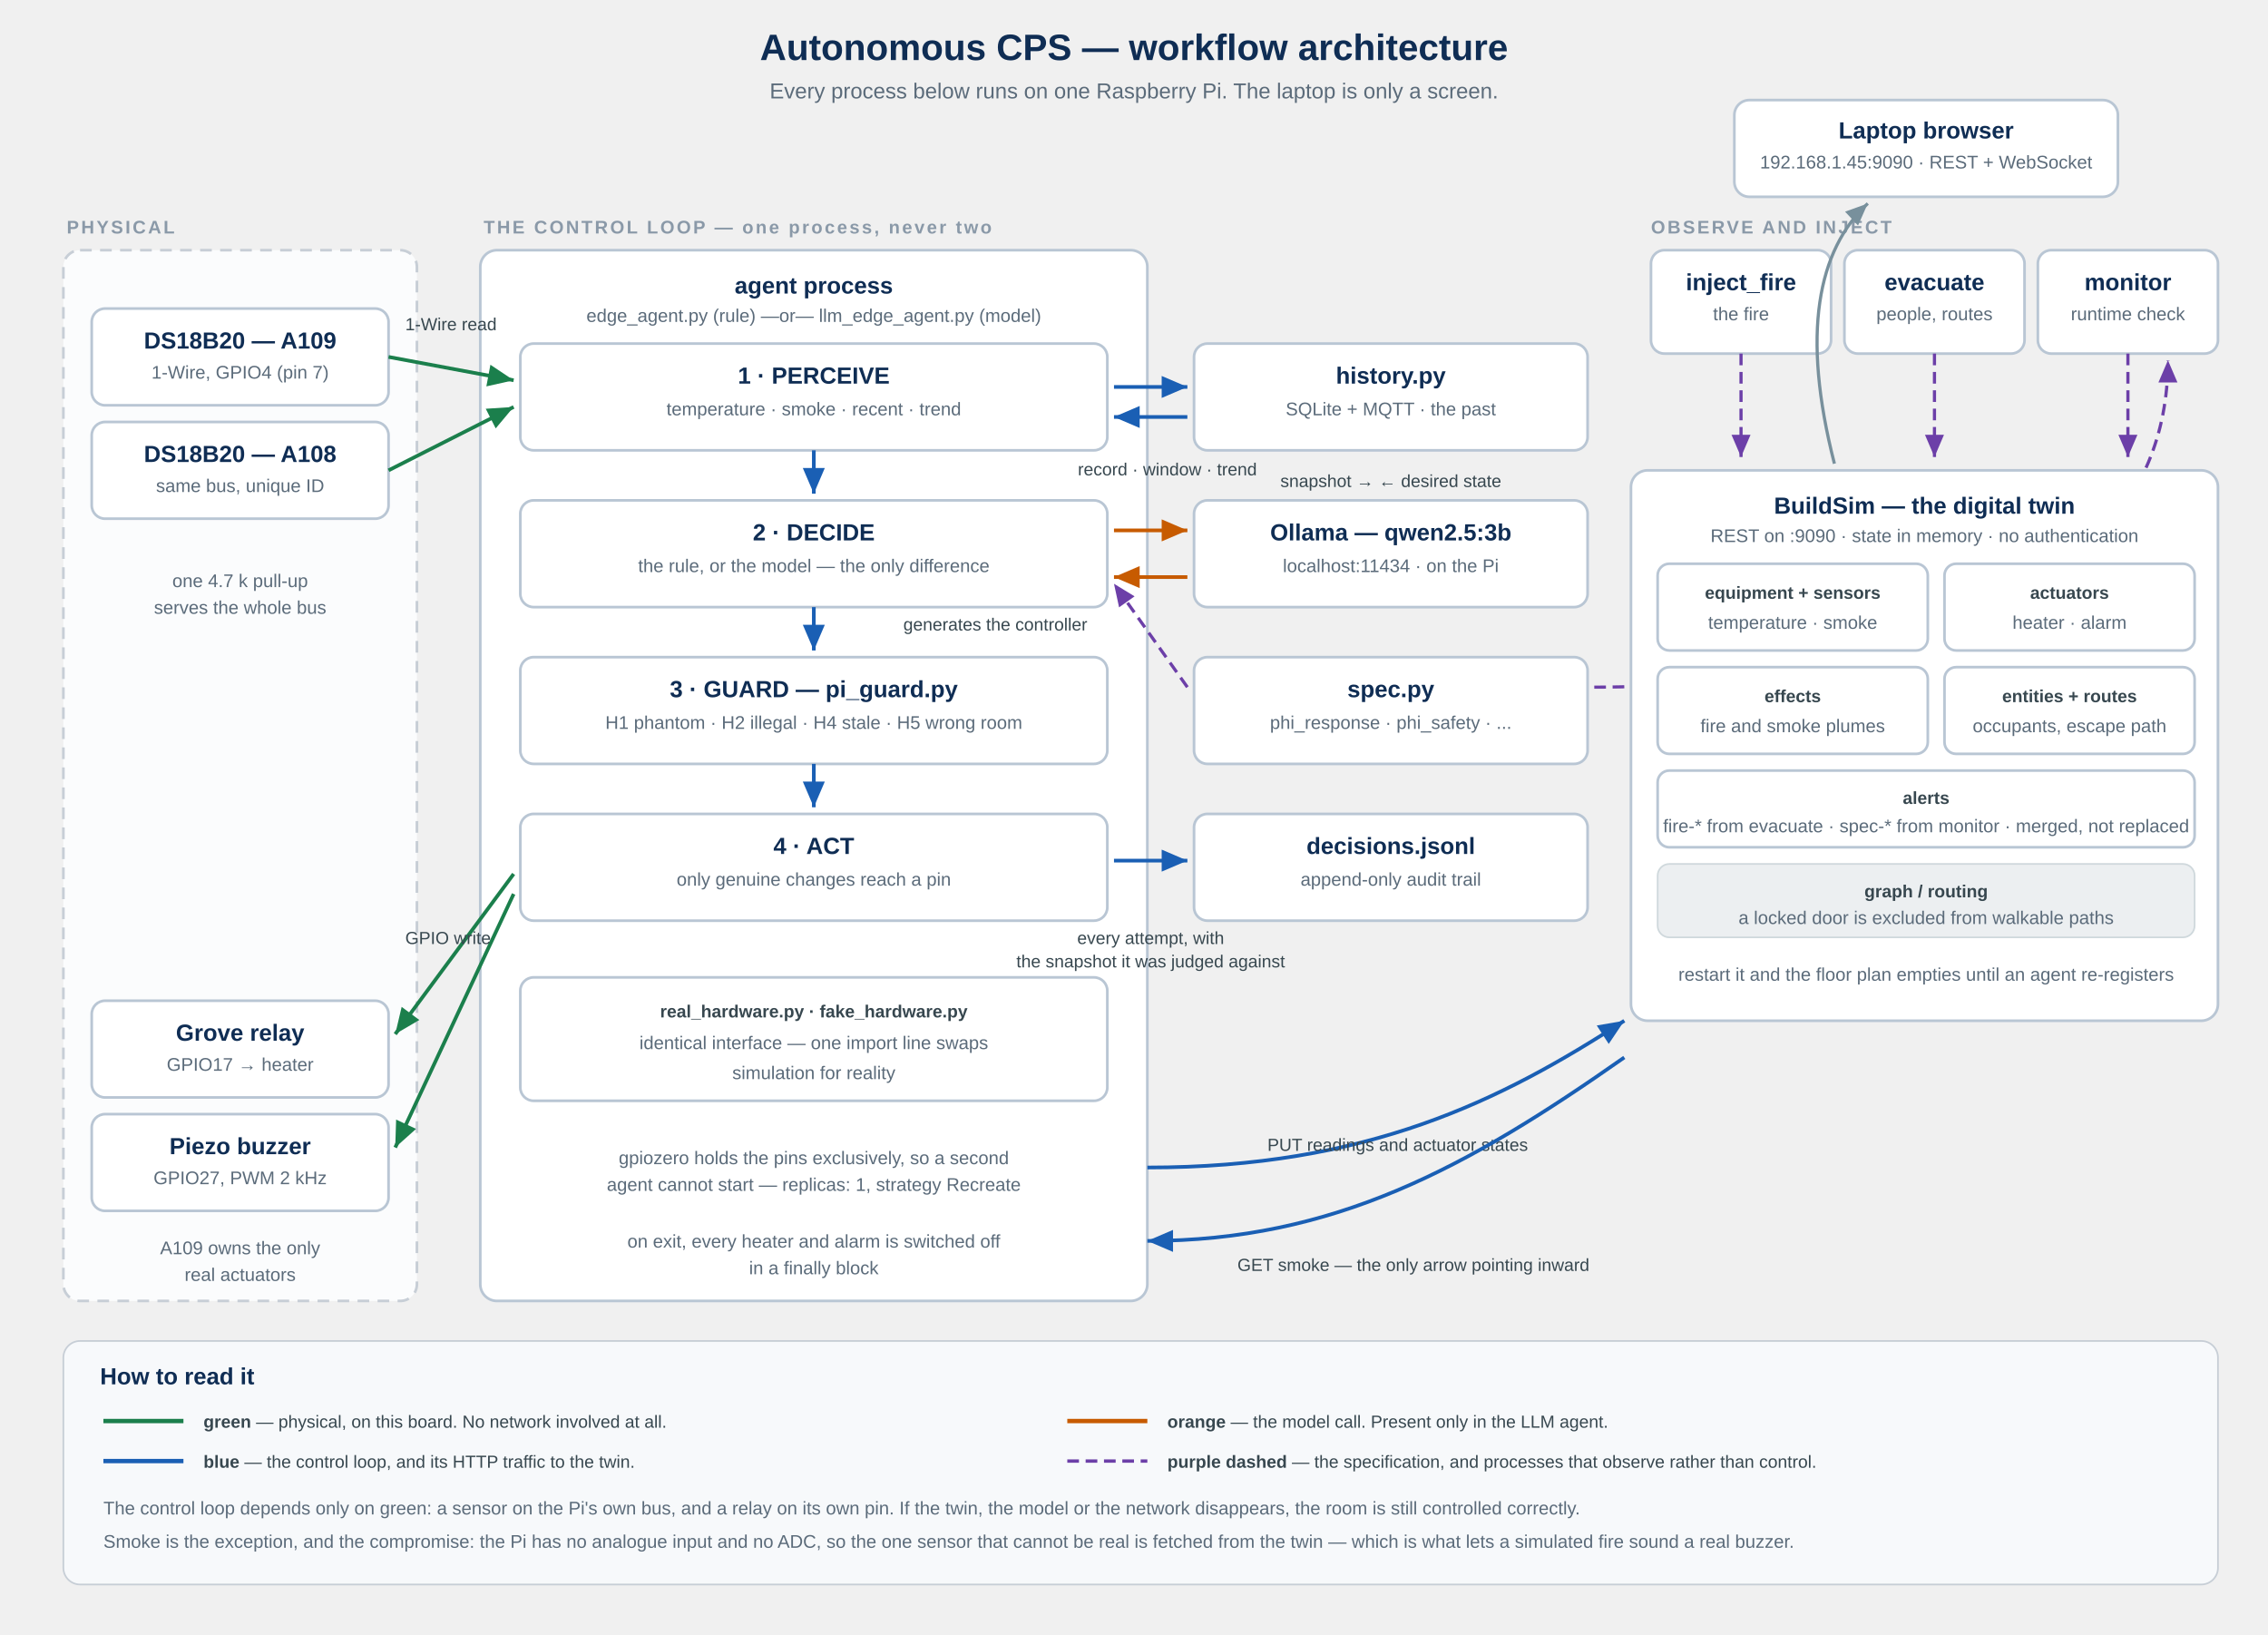
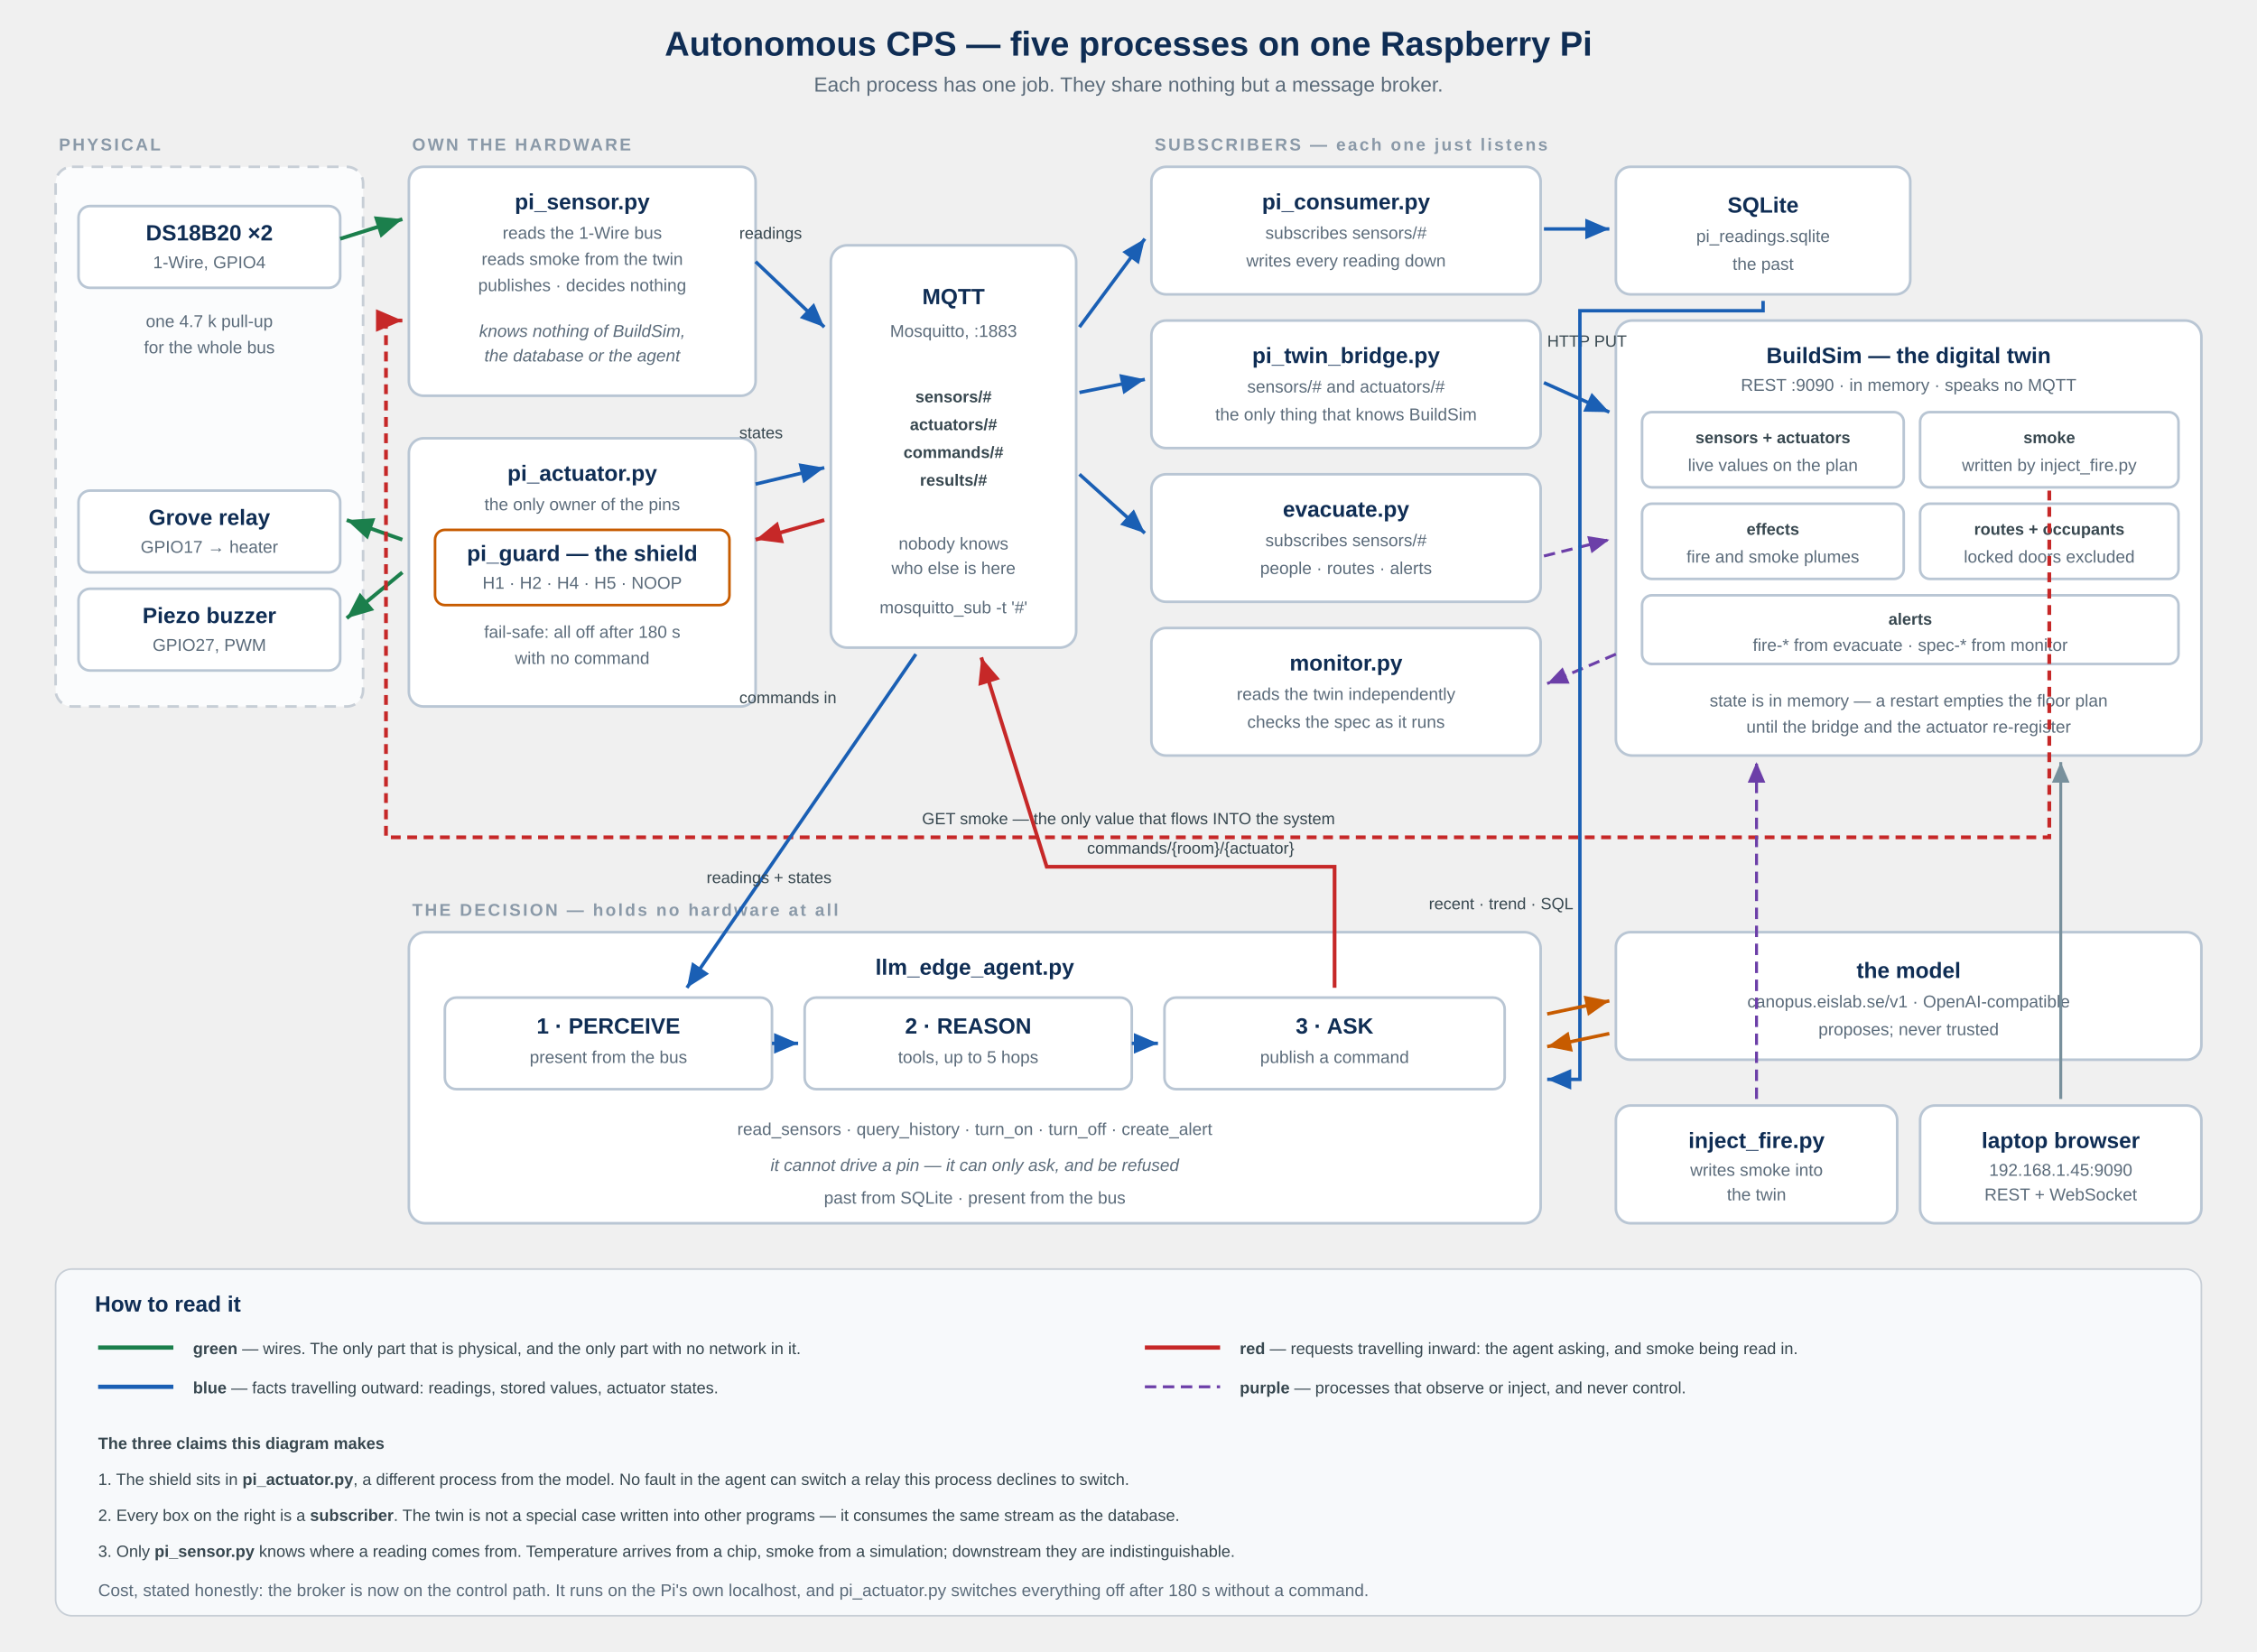
- <svg xmlns="http://www.w3.org/2000/svg" viewBox="0 0 1360 980" font-family="Segoe UI, Arial, sans-serif">
+ <svg xmlns="http://www.w3.org/2000/svg" viewBox="0 0 1380 1010" font-family="Segoe UI, Arial, sans-serif">
  <defs>
    <marker id="aB" markerWidth="9" markerHeight="9" refX="7" refY="3" orient="auto">
      <path d="M0,0 L7,3 L0,6 z" fill="#1a5fb4" />
    </marker>
    <marker id="aG" markerWidth="9" markerHeight="9" refX="7" refY="3" orient="auto">
      <path d="M0,0 L7,3 L0,6 z" fill="#1b7f4c" />
    </marker>
    <marker id="aO" markerWidth="9" markerHeight="9" refX="7" refY="3" orient="auto">
      <path d="M0,0 L7,3 L0,6 z" fill="#c75b00" />
    </marker>
    <marker id="aP" markerWidth="9" markerHeight="9" refX="7" refY="3" orient="auto">
      <path d="M0,0 L7,3 L0,6 z" fill="#6c3fa8" />
    </marker>
    <marker id="aK" markerWidth="9" markerHeight="9" refX="7" refY="3" orient="auto">
      <path d="M0,0 L7,3 L0,6 z" fill="#78909c" />
    </marker>
+     <marker id="aR" markerWidth="9" markerHeight="9" refX="7" refY="3" orient="auto">
+       <path d="M0,0 L7,3 L0,6 z" fill="#c62828" />
+     </marker>
  </defs>
  <style>
-     .ttl{font-size:14px;font-weight:700;fill:#0f2d54}
-     .sub{font-size:11px;fill:#5b6b7a}
+     .t{font-size:13.5px;font-weight:700;fill:#0f2d54}
+     .s{font-size:10.5px;fill:#5b6b7a}
    .box{fill:#ffffff;stroke:#b9c6d4;stroke-width:1.6}
    .grp{fill:#fbfcfd;stroke:#c7ced6;stroke-width:1.6;stroke-dasharray:7 5}
-     .hdr{font-size:11px;font-weight:700;letter-spacing:1.3px;fill:#8a99a8}
-     .lb{font-size:10.5px;fill:#37474f}
-     .wB{stroke:#1a5fb4;stroke-width:2.2;fill:none;marker-end:url(#aB)}
-     .wG{stroke:#1b7f4c;stroke-width:2.2;fill:none;marker-end:url(#aG)}
-     .wO{stroke:#c75b00;stroke-width:2.2;fill:none;marker-end:url(#aO)}
-     .wP{stroke:#6c3fa8;stroke-width:1.9;fill:none;marker-end:url(#aP);stroke-dasharray:7 4}
-     .wK{stroke:#78909c;stroke-width:1.9;fill:none;marker-end:url(#aK)}
+     .h{font-size:10.5px;font-weight:700;letter-spacing:1.3px;fill:#8a99a8}
+     .l{font-size:10px;fill:#37474f}
+     .wB{stroke:#1a5fb4;stroke-width:2.1;fill:none;marker-end:url(#aB)}
+     .wG{stroke:#1b7f4c;stroke-width:2.3;fill:none;marker-end:url(#aG)}
+     .wO{stroke:#c75b00;stroke-width:2.1;fill:none;marker-end:url(#aO)}
+     .wP{stroke:#6c3fa8;stroke-width:1.8;fill:none;marker-end:url(#aP);stroke-dasharray:7 4}
+     .wK{stroke:#78909c;stroke-width:1.8;fill:none;marker-end:url(#aK)}
+     .wR{stroke:#c62828;stroke-width:2.3;fill:none;marker-end:url(#aR)}
  </style>
-   <text x="680" y="36" text-anchor="middle" font-size="22" font-weight="700" fill="#0f2d54">Autonomous CPS — workflow architecture</text>
-   <text x="680" y="59" text-anchor="middle" font-size="13" fill="#5b6b7a">Every process below runs on one Raspberry Pi. The laptop is only a screen.</text>
-   <text x="40" y="140" class="hdr">PHYSICAL</text>
-   <rect x="38" y="150" width="212" height="630" rx="10" class="grp" />
-   <rect x="55" y="185" width="178" height="58" rx="8" class="box" fill="#e8f5e9" />
-   <text x="144" y="209" text-anchor="middle" class="ttl" font-size="12.5">DS18B20 — A109</text>
-   <text x="144" y="227" text-anchor="middle" class="sub">1-Wire, GPIO4 (pin 7)</text>
-   <rect x="55" y="253" width="178" height="58" rx="8" class="box" fill="#e8f5e9" />
-   <text x="144" y="277" text-anchor="middle" class="ttl" font-size="12.5">DS18B20 — A108</text>
-   <text x="144" y="295" text-anchor="middle" class="sub">same bus, unique ID</text>
-   <text x="144" y="352" text-anchor="middle" class="sub">one 4.7 k pull-up</text>
-   <text x="144" y="368" text-anchor="middle" class="sub">serves the whole bus</text>
-   <rect x="55" y="600" width="178" height="58" rx="8" class="box" fill="#ffebee" />
-   <text x="144" y="624" text-anchor="middle" class="ttl" font-size="12.5">Grove relay</text>
-   <text x="144" y="642" text-anchor="middle" class="sub">GPIO17 → heater</text>
-   <rect x="55" y="668" width="178" height="58" rx="8" class="box" fill="#ffebee" />
-   <text x="144" y="692" text-anchor="middle" class="ttl" font-size="12.5">Piezo buzzer</text>
-   <text x="144" y="710" text-anchor="middle" class="sub">GPIO27, PWM 2 kHz</text>
-   <text x="144" y="752" text-anchor="middle" class="sub">A109 owns the only</text>
-   <text x="144" y="768" text-anchor="middle" class="sub">real actuators</text>
-   <text x="290" y="140" class="hdr">THE CONTROL LOOP — one process, never two</text>
-   <rect x="288" y="150" width="400" height="630" rx="10" class="box" fill="#f7f9fb" />
-   <text x="488" y="176" text-anchor="middle" class="ttl">agent process</text>
-   <text x="488" y="193" text-anchor="middle" class="sub">edge_agent.py (rule)  —or—  llm_edge_agent.py (model)</text>
-   <rect x="312" y="206" width="352" height="64" rx="8" class="box" fill="#e8f0fb" />
-   <text x="488" y="230" text-anchor="middle" class="ttl" font-size="13">1 · PERCEIVE</text>
-   <text x="488" y="249" text-anchor="middle" class="sub">temperature · smoke · recent · trend</text>
-   <rect x="312" y="300" width="352" height="64" rx="8" class="box" fill="#e8f0fb" />
-   <text x="488" y="324" text-anchor="middle" class="ttl" font-size="13">2 · DECIDE</text>
-   <text x="488" y="343" text-anchor="middle" class="sub">the rule, or the model — the only difference</text>
-   <rect x="312" y="394" width="352" height="64" rx="8" class="box" fill="#fff8ed" />
-   <text x="488" y="418" text-anchor="middle" class="ttl" font-size="13">3 · GUARD — pi_guard.py</text>
-   <text x="488" y="437" text-anchor="middle" class="sub">H1 phantom · H2 illegal · H4 stale · H5 wrong room</text>
-   <rect x="312" y="488" width="352" height="64" rx="8" class="box" fill="#e8f0fb" />
-   <text x="488" y="512" text-anchor="middle" class="ttl" font-size="13">4 · ACT</text>
-   <text x="488" y="531" text-anchor="middle" class="sub">only genuine changes reach a pin</text>
-   <path d="M488,270 L488,296" class="wB" />
-   <path d="M488,364 L488,390" class="wB" />
-   <path d="M488,458 L488,484" class="wB" />
-   <rect x="312" y="586" width="352" height="74" rx="8" class="box" />
-   <text x="488" y="610" text-anchor="middle" class="lb" font-weight="700">real_hardware.py  ·  fake_hardware.py</text>
-   <text x="488" y="629" text-anchor="middle" class="sub">identical interface — one import line swaps</text>
-   <text x="488" y="647" text-anchor="middle" class="sub">simulation for reality</text>
-   <text x="488" y="698" text-anchor="middle" class="sub">gpiozero holds the pins exclusively, so a second</text>
-   <text x="488" y="714" text-anchor="middle" class="sub">agent cannot start — replicas: 1, strategy Recreate</text>
-   <text x="488" y="748" text-anchor="middle" class="sub">on exit, every heater and alarm is switched off</text>
-   <text x="488" y="764" text-anchor="middle" class="sub">in a finally block</text>
-   <path d="M233,214 L308,228" class="wG" />
-   <path d="M233,282 L308,244" class="wG" />
-   <text x="243" y="198" class="lb" fill="#1b7f4c">1-Wire read</text>
-   <path d="M308,524 L237,620" class="wG" />
-   <path d="M308,536 L237,688" class="wG" />
-   <text x="243" y="566" class="lb" fill="#1b7f4c">GPIO write</text>
-   <rect x="716" y="206" width="236" height="64" rx="8" class="box" />
-   <text x="834" y="230" text-anchor="middle" class="ttl" font-size="12.5">history.py</text>
-   <text x="834" y="249" text-anchor="middle" class="sub">SQLite + MQTT · the past</text>
-   <rect x="716" y="300" width="236" height="64" rx="8" class="box" fill="#eceff1" />
-   <text x="834" y="324" text-anchor="middle" class="ttl" font-size="12.5">Ollama — qwen2.5:3b</text>
-   <text x="834" y="343" text-anchor="middle" class="sub">localhost:11434 · on the Pi</text>
-   <rect x="716" y="394" width="236" height="64" rx="8" class="box" fill="#fff8ed" />
-   <text x="834" y="418" text-anchor="middle" class="ttl" font-size="12.5">spec.py</text>
-   <text x="834" y="437" text-anchor="middle" class="sub">phi_response · phi_safety · ...</text>
-   <rect x="716" y="488" width="236" height="64" rx="8" class="box" />
-   <text x="834" y="512" text-anchor="middle" class="ttl" font-size="12.5">decisions.jsonl</text>
-   <text x="834" y="531" text-anchor="middle" class="sub">append-only audit trail</text>
-   <path d="M668,232 L712,232" class="wB" />
-   <path d="M712,250 L668,250" class="wB" />
-   <text x="700" y="285" text-anchor="middle" class="lb" fill="#1a5fb4">record · window · trend</text>
-   <path d="M668,318 L712,318" class="wO" />
-   <path d="M712,346 L668,346" class="wO" />
-   <text x="834" y="292" text-anchor="middle" class="lb" fill="#c75b00">snapshot →      ← desired state</text>
-   <path d="M712,412 L668,350" class="wP" />
-   <text x="652" y="378" text-anchor="end" class="lb" fill="#6c3fa8">generates the controller</text>
-   <path d="M668,516 L712,516" class="wB" />
-   <text x="690" y="566" text-anchor="middle" class="lb" fill="#1a5fb4">every attempt, with</text>
-   <text x="690" y="580" text-anchor="middle" class="lb" fill="#1a5fb4">the snapshot it was judged against</text>
-   <text x="990" y="140" class="hdr">OBSERVE AND INJECT</text>
-   <rect x="990" y="150" width="108" height="62" rx="8" class="box" fill="#f2edfa" />
-   <text x="1044" y="174" text-anchor="middle" class="ttl" font-size="12">inject_fire</text>
-   <text x="1044" y="192" text-anchor="middle" class="sub">the fire</text>
-   <rect x="1106" y="150" width="108" height="62" rx="8" class="box" fill="#f2edfa" />
-   <text x="1160" y="174" text-anchor="middle" class="ttl" font-size="12">evacuate</text>
-   <text x="1160" y="192" text-anchor="middle" class="sub">people, routes</text>
-   <rect x="1222" y="150" width="108" height="62" rx="8" class="box" fill="#fff8ed" />
-   <text x="1276" y="174" text-anchor="middle" class="ttl" font-size="12">monitor</text>
-   <text x="1276" y="192" text-anchor="middle" class="sub">runtime check</text>
-   <path d="M1044,212 L1044,274" class="wP" />
-   <path d="M1160,212 L1160,274" class="wP" />
-   <path d="M1276,212 L1276,274" class="wP" />
-   <path d="M956,412 C1030,412 1300,400 1300,216" class="wP" />
-   <text x="1040" y="404" class="lb" fill="#6c3fa8">same properties, checked live</text>
-   <rect x="978" y="282" width="352" height="330" rx="10" class="box" fill="#f7f9fb" />
-   <text x="1154" y="308" text-anchor="middle" class="ttl">BuildSim — the digital twin</text>
-   <text x="1154" y="325" text-anchor="middle" class="sub">REST on :9090 · state in memory · no authentication</text>
-   <rect x="994" y="338" width="162" height="52" rx="7" class="box" />
-   <text x="1075" y="359" text-anchor="middle" class="lb" font-weight="700">equipment + sensors</text>
-   <text x="1075" y="377" text-anchor="middle" class="sub">temperature · smoke</text>
-   <rect x="1166" y="338" width="150" height="52" rx="7" class="box" />
-   <text x="1241" y="359" text-anchor="middle" class="lb" font-weight="700">actuators</text>
-   <text x="1241" y="377" text-anchor="middle" class="sub">heater · alarm</text>
-   <rect x="994" y="400" width="162" height="52" rx="7" class="box" />
-   <text x="1075" y="421" text-anchor="middle" class="lb" font-weight="700">effects</text>
-   <text x="1075" y="439" text-anchor="middle" class="sub">fire and smoke plumes</text>
-   <rect x="1166" y="400" width="150" height="52" rx="7" class="box" />
-   <text x="1241" y="421" text-anchor="middle" class="lb" font-weight="700">entities + routes</text>
-   <text x="1241" y="439" text-anchor="middle" class="sub">occupants, escape path</text>
-   <rect x="994" y="462" width="322" height="46" rx="7" class="box" />
-   <text x="1155" y="482" text-anchor="middle" class="lb" font-weight="700">alerts</text>
-   <text x="1155" y="499" text-anchor="middle" class="sub">fire-* from evacuate · spec-* from monitor · merged, not replaced</text>
-   <rect x="994" y="518" width="322" height="44" rx="7" fill="#eceff1" stroke="#cfd8dc" />
-   <text x="1155" y="538" text-anchor="middle" class="lb" font-weight="700">graph / routing</text>
-   <text x="1155" y="554" text-anchor="middle" class="sub">a locked door is excluded from walkable paths</text>
-   <text x="1155" y="588" text-anchor="middle" class="sub">restart it and the floor plan empties until an agent re-registers</text>
-   <rect x="1040" y="60" width="230" height="58" rx="9" class="box" fill="#eceff1" />
-   <text x="1155" y="83" text-anchor="middle" class="ttl" font-size="13">Laptop browser</text>
-   <text x="1155" y="101" text-anchor="middle" class="sub">192.168.1.45:9090 · REST + WebSocket</text>
-   <path d="M1100,278 C1080,200 1090,150 1120,122" class="wK" />
-   <path d="M688,700 C820,700 900,660 974,612" class="wB" />
-   <text x="760" y="690" class="lb" fill="#1a5fb4">PUT readings and actuator states</text>
-   <path d="M974,634 C880,700 800,744 688,744" class="wB" />
-   <text x="742" y="762" class="lb" fill="#1a5fb4">GET smoke — the only arrow pointing inward</text>
-   <rect x="38" y="804" width="1292" height="146" rx="10" fill="#f7f9fb" stroke="#c7ced6" />
-   <text x="60" y="830" class="ttl">How to read it</text>
-   <line x1="62" y1="852" x2="110" y2="852" stroke="#1b7f4c" stroke-width="2.6" />
-   <text x="122" y="856" class="lb">
-     <tspan font-weight="700">green</tspan> — physical, on this board. No network involved at all.</text>
-   <line x1="62" y1="876" x2="110" y2="876" stroke="#1a5fb4" stroke-width="2.6" />
-   <text x="122" y="880" class="lb">
-     <tspan font-weight="700">blue</tspan> — the control loop, and its HTTP traffic to the twin.</text>
-   <line x1="640" y1="852" x2="688" y2="852" stroke="#c75b00" stroke-width="2.6" />
-   <text x="700" y="856" class="lb">
-     <tspan font-weight="700">orange</tspan> — the model call. Present only in the LLM agent.</text>
-   <line x1="640" y1="876" x2="688" y2="876" stroke="#6c3fa8" stroke-width="2" stroke-dasharray="7 4" />
-   <text x="700" y="880" class="lb">
-     <tspan font-weight="700">purple dashed</tspan> — the specification, and processes that observe rather than control.</text>
-   <text x="62" y="908" class="sub">The control loop depends only on green: a sensor on the Pi's own bus, and a relay on its own pin. If the twin, the model or the network disappears, the room is still controlled correctly.</text>
-   <text x="62" y="928" class="sub">Smoke is the exception, and the compromise: the Pi has no analogue input and no ADC, so the one sensor that cannot be real is fetched from the twin — which is what lets a simulated fire sound a real buzzer.</text>
+   <text x="690" y="34" text-anchor="middle" font-size="21" font-weight="700" fill="#0f2d54">Autonomous CPS — five processes on one Raspberry Pi</text>
+   <text x="690" y="56" text-anchor="middle" font-size="12.5" fill="#5b6b7a">Each process has one job. They share nothing but a message broker.</text>
+   <text x="36" y="92" class="h">PHYSICAL</text>
+   <rect x="34" y="102" width="188" height="330" rx="10" class="grp" />
+   <rect x="48" y="126" width="160" height="50" rx="7" class="box" fill="#e8f5e9" />
+   <text x="128" y="147" text-anchor="middle" class="t" font-size="12">DS18B20 ×2</text>
+   <text x="128" y="164" text-anchor="middle" class="s">1-Wire, GPIO4</text>
+   <rect x="48" y="300" width="160" height="50" rx="7" class="box" fill="#ffebee" />
+   <text x="128" y="321" text-anchor="middle" class="t" font-size="12">Grove relay</text>
+   <text x="128" y="338" text-anchor="middle" class="s">GPIO17 → heater</text>
+   <rect x="48" y="360" width="160" height="50" rx="7" class="box" fill="#ffebee" />
+   <text x="128" y="381" text-anchor="middle" class="t" font-size="12">Piezo buzzer</text>
+   <text x="128" y="398" text-anchor="middle" class="s">GPIO27, PWM</text>
+   <text x="128" y="200" text-anchor="middle" class="s">one 4.7 k pull-up</text>
+   <text x="128" y="216" text-anchor="middle" class="s">for the whole bus</text>
+   <text x="252" y="92" class="h">OWN THE HARDWARE</text>
+   <rect x="250" y="102" width="212" height="140" rx="9" class="box" fill="#f7f9fb" />
+   <text x="356" y="128" text-anchor="middle" class="t">pi_sensor.py</text>
+   <text x="356" y="146" text-anchor="middle" class="s">reads the 1-Wire bus</text>
+   <text x="356" y="162" text-anchor="middle" class="s">reads smoke from the twin</text>
+   <text x="356" y="178" text-anchor="middle" class="s">publishes · decides nothing</text>
+   <text x="356" y="206" text-anchor="middle" class="s" font-style="italic">knows nothing of BuildSim,</text>
+   <text x="356" y="221" text-anchor="middle" class="s" font-style="italic">the database or the agent</text>
+   <rect x="250" y="268" width="212" height="164" rx="9" class="box" fill="#fff8ed" />
+   <text x="356" y="294" text-anchor="middle" class="t">pi_actuator.py</text>
+   <text x="356" y="312" text-anchor="middle" class="s">the only owner of the pins</text>
+   <rect x="266" y="324" width="180" height="46" rx="6" fill="#ffffff" stroke="#c75b00" stroke-width="1.6" />
+   <text x="356" y="343" text-anchor="middle" class="t" font-size="12" fill="#c75b00">pi_guard — the shield</text>
+   <text x="356" y="360" text-anchor="middle" class="s">H1 · H2 · H4 · H5 · NOOP</text>
+   <text x="356" y="390" text-anchor="middle" class="s">fail-safe: all off after 180 s</text>
+   <text x="356" y="406" text-anchor="middle" class="s">with no command</text>
+   <path d="M208,146 L246,134" class="wG" />
+   <path d="M246,330 L212,318" class="wG" />
+   <path d="M246,350 L212,378" class="wG" />
+   <rect x="508" y="150" width="150" height="246" rx="10" class="box" fill="#e8f0fb" />
+   <text x="583" y="186" text-anchor="middle" class="t" font-size="15">MQTT</text>
+   <text x="583" y="206" text-anchor="middle" class="s">Mosquitto, :1883</text>
+   <text x="583" y="246" text-anchor="middle" class="l" font-weight="700">sensors/#</text>
+   <text x="583" y="263" text-anchor="middle" class="l" font-weight="700">actuators/#</text>
+   <text x="583" y="280" text-anchor="middle" class="l" font-weight="700">commands/#</text>
+   <text x="583" y="297" text-anchor="middle" class="l" font-weight="700">results/#</text>
+   <text x="583" y="336" text-anchor="middle" class="s">nobody knows</text>
+   <text x="583" y="351" text-anchor="middle" class="s">who else is here</text>
+   <text x="583" y="375" text-anchor="middle" class="s">mosquitto_sub -t '#'</text>
+   <path d="M462,160 L504,200" class="wB" />
+   <text x="452" y="146" class="l" fill="#1a5fb4">readings</text>
+   <path d="M462,296 L504,286" class="wB" />
+   <text x="452" y="268" class="l" fill="#1a5fb4">states</text>
+   <path d="M504,318 L462,330" class="wR" />
+   <text x="452" y="430" class="l" fill="#c62828">commands in</text>
+   <text x="706" y="92" class="h">SUBSCRIBERS — each one just listens</text>
+   <rect x="704" y="102" width="238" height="78" rx="9" class="box" />
+   <text x="823" y="128" text-anchor="middle" class="t">pi_consumer.py</text>
+   <text x="823" y="146" text-anchor="middle" class="s">subscribes sensors/#</text>
+   <text x="823" y="163" text-anchor="middle" class="s">writes every reading down</text>
+   <rect x="704" y="196" width="238" height="78" rx="9" class="box" />
+   <text x="823" y="222" text-anchor="middle" class="t">pi_twin_bridge.py</text>
+   <text x="823" y="240" text-anchor="middle" class="s">sensors/# and actuators/#</text>
+   <text x="823" y="257" text-anchor="middle" class="s">the only thing that knows BuildSim</text>
+   <rect x="704" y="290" width="238" height="78" rx="9" class="box" fill="#f2edfa" />
+   <text x="823" y="316" text-anchor="middle" class="t">evacuate.py</text>
+   <text x="823" y="334" text-anchor="middle" class="s">subscribes sensors/#</text>
+   <text x="823" y="351" text-anchor="middle" class="s">people · routes · alerts</text>
+   <rect x="704" y="384" width="238" height="78" rx="9" class="box" fill="#fff8ed" />
+   <text x="823" y="410" text-anchor="middle" class="t">monitor.py</text>
+   <text x="823" y="428" text-anchor="middle" class="s">reads the twin independently</text>
+   <text x="823" y="445" text-anchor="middle" class="s">checks the spec as it runs</text>
+   <path d="M660,200 L700,146" class="wB" />
+   <path d="M660,240 L700,232" class="wB" />
+   <path d="M660,290 L700,326" class="wB" />
+   <rect x="988" y="102" width="180" height="78" rx="9" class="box" fill="#eceff1" />
+   <text x="1078" y="130" text-anchor="middle" class="t">SQLite</text>
+   <text x="1078" y="148" text-anchor="middle" class="s">pi_readings.sqlite</text>
+   <text x="1078" y="165" text-anchor="middle" class="s">the past</text>
+   <path d="M944,140 L984,140" class="wB" />
+   <rect x="988" y="196" width="358" height="266" rx="10" class="box" fill="#f7f9fb" />
+   <text x="1167" y="222" text-anchor="middle" class="t">BuildSim — the digital twin</text>
+   <text x="1167" y="239" text-anchor="middle" class="s">REST :9090 · in memory · speaks no MQTT</text>
+   <rect x="1004" y="252" width="160" height="46" rx="6" class="box" />
+   <text x="1084" y="271" text-anchor="middle" class="l" font-weight="700">sensors + actuators</text>
+   <text x="1084" y="288" text-anchor="middle" class="s">live values on the plan</text>
+   <rect x="1174" y="252" width="158" height="46" rx="6" class="box" />
+   <text x="1253" y="271" text-anchor="middle" class="l" font-weight="700">smoke</text>
+   <text x="1253" y="288" text-anchor="middle" class="s">written by inject_fire.py</text>
+   <rect x="1004" y="308" width="160" height="46" rx="6" class="box" />
+   <text x="1084" y="327" text-anchor="middle" class="l" font-weight="700">effects</text>
+   <text x="1084" y="344" text-anchor="middle" class="s">fire and smoke plumes</text>
+   <rect x="1174" y="308" width="158" height="46" rx="6" class="box" />
+   <text x="1253" y="327" text-anchor="middle" class="l" font-weight="700">routes + occupants</text>
+   <text x="1253" y="344" text-anchor="middle" class="s">locked doors excluded</text>
+   <rect x="1004" y="364" width="328" height="42" rx="6" class="box" />
+   <text x="1168" y="382" text-anchor="middle" class="l" font-weight="700">alerts</text>
+   <text x="1168" y="398" text-anchor="middle" class="s">fire-* from evacuate · spec-* from monitor</text>
+   <text x="1167" y="432" text-anchor="middle" class="s">state is in memory — a restart empties the floor plan</text>
+   <text x="1167" y="448" text-anchor="middle" class="s">until the bridge and the actuator re-register</text>
+   <path d="M944,234 L984,252" class="wB" />
+   <text x="946" y="212" class="l" fill="#1a5fb4">HTTP PUT</text>
+   <path d="M944,340 L984,330" class="wP" />
+   <path d="M988,400 L946,418" class="wP" />
+   <path d="M1253,300 L1253,512 L236,512 L236,196 L246,196" class="wR" stroke-dasharray="6 4" fill="none" />
+   <text x="690" y="504" text-anchor="middle" class="l" fill="#c62828">GET smoke — the only value that flows INTO the system</text>
+   <text x="252" y="560" class="h">THE DECISION — holds no hardware at all</text>
+   <rect x="250" y="570" width="692" height="178" rx="10" class="box" fill="#f7f9fb" />
+   <text x="596" y="596" text-anchor="middle" class="t" font-size="15">llm_edge_agent.py</text>
+   <rect x="272" y="610" width="200" height="56" rx="7" class="box" fill="#e8f0fb" />
+   <text x="372" y="632" text-anchor="middle" class="t" font-size="12">1 · PERCEIVE</text>
+   <text x="372" y="650" text-anchor="middle" class="s">present from the bus</text>
+   <rect x="492" y="610" width="200" height="56" rx="7" class="box" fill="#e8f0fb" />
+   <text x="592" y="632" text-anchor="middle" class="t" font-size="12">2 · REASON</text>
+   <text x="592" y="650" text-anchor="middle" class="s">tools, up to 5 hops</text>
+   <rect x="712" y="610" width="208" height="56" rx="7" class="box" fill="#ffebee" />
+   <text x="816" y="632" text-anchor="middle" class="t" font-size="12">3 · ASK</text>
+   <text x="816" y="650" text-anchor="middle" class="s">publish a command</text>
+   <path d="M472,638 L488,638" class="wB" />
+   <path d="M692,638 L708,638" class="wB" />
+   <text x="596" y="694" text-anchor="middle" class="s">read_sensors · query_history · turn_on · turn_off · create_alert</text>
+   <text x="596" y="716" text-anchor="middle" class="s" font-style="italic">it cannot drive a pin — it can only ask, and be refused</text>
+   <text x="596" y="736" text-anchor="middle" class="s">past from SQLite · present from the bus</text>
+   <path d="M560,400 L420,604" class="wB" />
+   <text x="432" y="540" class="l" fill="#1a5fb4">readings + states</text>
+   <path d="M1078,184 L1078,190 L966,190 L966,660 L946,660" class="wB" fill="none" />
+   <text x="962" y="556" class="l" fill="#1a5fb4" text-anchor="end">recent · trend · SQL</text>
+   <path d="M816,604 L816,530 L640,530 L600,402" class="wR" fill="none" />
+   <text x="728" y="522" text-anchor="middle" class="l" fill="#c62828">commands/{room}/{actuator}</text>
+   <rect x="988" y="570" width="358" height="78" rx="9" class="box" fill="#eceff1" />
+   <text x="1167" y="598" text-anchor="middle" class="t">the model</text>
+   <text x="1167" y="616" text-anchor="middle" class="s">canopus.eislab.se/v1 · OpenAI-compatible</text>
+   <text x="1167" y="633" text-anchor="middle" class="s">proposes; never trusted</text>
+   <path d="M946,620 L984,612" class="wO" />
+   <path d="M984,632 L946,640" class="wO" />
+   <rect x="988" y="676" width="172" height="72" rx="9" class="box" fill="#f2edfa" />
+   <text x="1074" y="702" text-anchor="middle" class="t" font-size="12">inject_fire.py</text>
+   <text x="1074" y="719" text-anchor="middle" class="s">writes smoke into</text>
+   <text x="1074" y="734" text-anchor="middle" class="s">the twin</text>
+   <path d="M1074,672 L1074,466" class="wP" />
+   <rect x="1174" y="676" width="172" height="72" rx="9" class="box" fill="#eceff1" />
+   <text x="1260" y="702" text-anchor="middle" class="t" font-size="12">laptop browser</text>
+   <text x="1260" y="719" text-anchor="middle" class="s">192.168.1.45:9090</text>
+   <text x="1260" y="734" text-anchor="middle" class="s">REST + WebSocket</text>
+   <path d="M1260,672 L1260,466" class="wK" />
+   <rect x="34" y="776" width="1312" height="212" rx="10" fill="#f7f9fb" stroke="#c7ced6" />
+   <text x="58" y="802" class="t">How to read it</text>
+   <line x1="60" y1="824" x2="106" y2="824" stroke="#1b7f4c" stroke-width="2.6" />
+   <text x="118" y="828" class="l">
+     <tspan font-weight="700">green</tspan> — wires. The only part that is physical, and the only part with no network in it.</text>
+   <line x1="60" y1="848" x2="106" y2="848" stroke="#1a5fb4" stroke-width="2.6" />
+   <text x="118" y="852" class="l">
+     <tspan font-weight="700">blue</tspan> — facts travelling outward: readings, stored values, actuator states.</text>
+   <line x1="700" y1="824" x2="746" y2="824" stroke="#c62828" stroke-width="2.6" />
+   <text x="758" y="828" class="l">
+     <tspan font-weight="700">red</tspan> — requests travelling inward: the agent asking, and smoke being read in.</text>
+   <line x1="700" y1="848" x2="746" y2="848" stroke="#6c3fa8" stroke-width="1.8" stroke-dasharray="7 4" />
+   <text x="758" y="852" class="l">
+     <tspan font-weight="700">purple</tspan> — processes that observe or inject, and never control.</text>
+   <text x="60" y="886" class="l" font-weight="700">The three claims this diagram makes</text>
+   <text x="60" y="908" class="l">1.  The shield sits in <tspan font-weight="700">pi_actuator.py</tspan>, a different process from the model. No fault in the agent can switch a relay this process declines to switch.</text>
+   <text x="60" y="930" class="l">2.  Every box on the right is a <tspan font-weight="700">subscriber</tspan>. The twin is not a special case written into other programs — it consumes the same stream as the database.</text>
+   <text x="60" y="952" class="l">3.  Only <tspan font-weight="700">pi_sensor.py</tspan> knows where a reading comes from. Temperature arrives from a chip, smoke from a simulation; downstream they are indistinguishable.</text>
+   <text x="60" y="976" class="s">Cost, stated honestly: the broker is now on the control path. It runs on the Pi's own localhost, and pi_actuator.py switches everything off after 180 s without a command.</text>
</svg>
